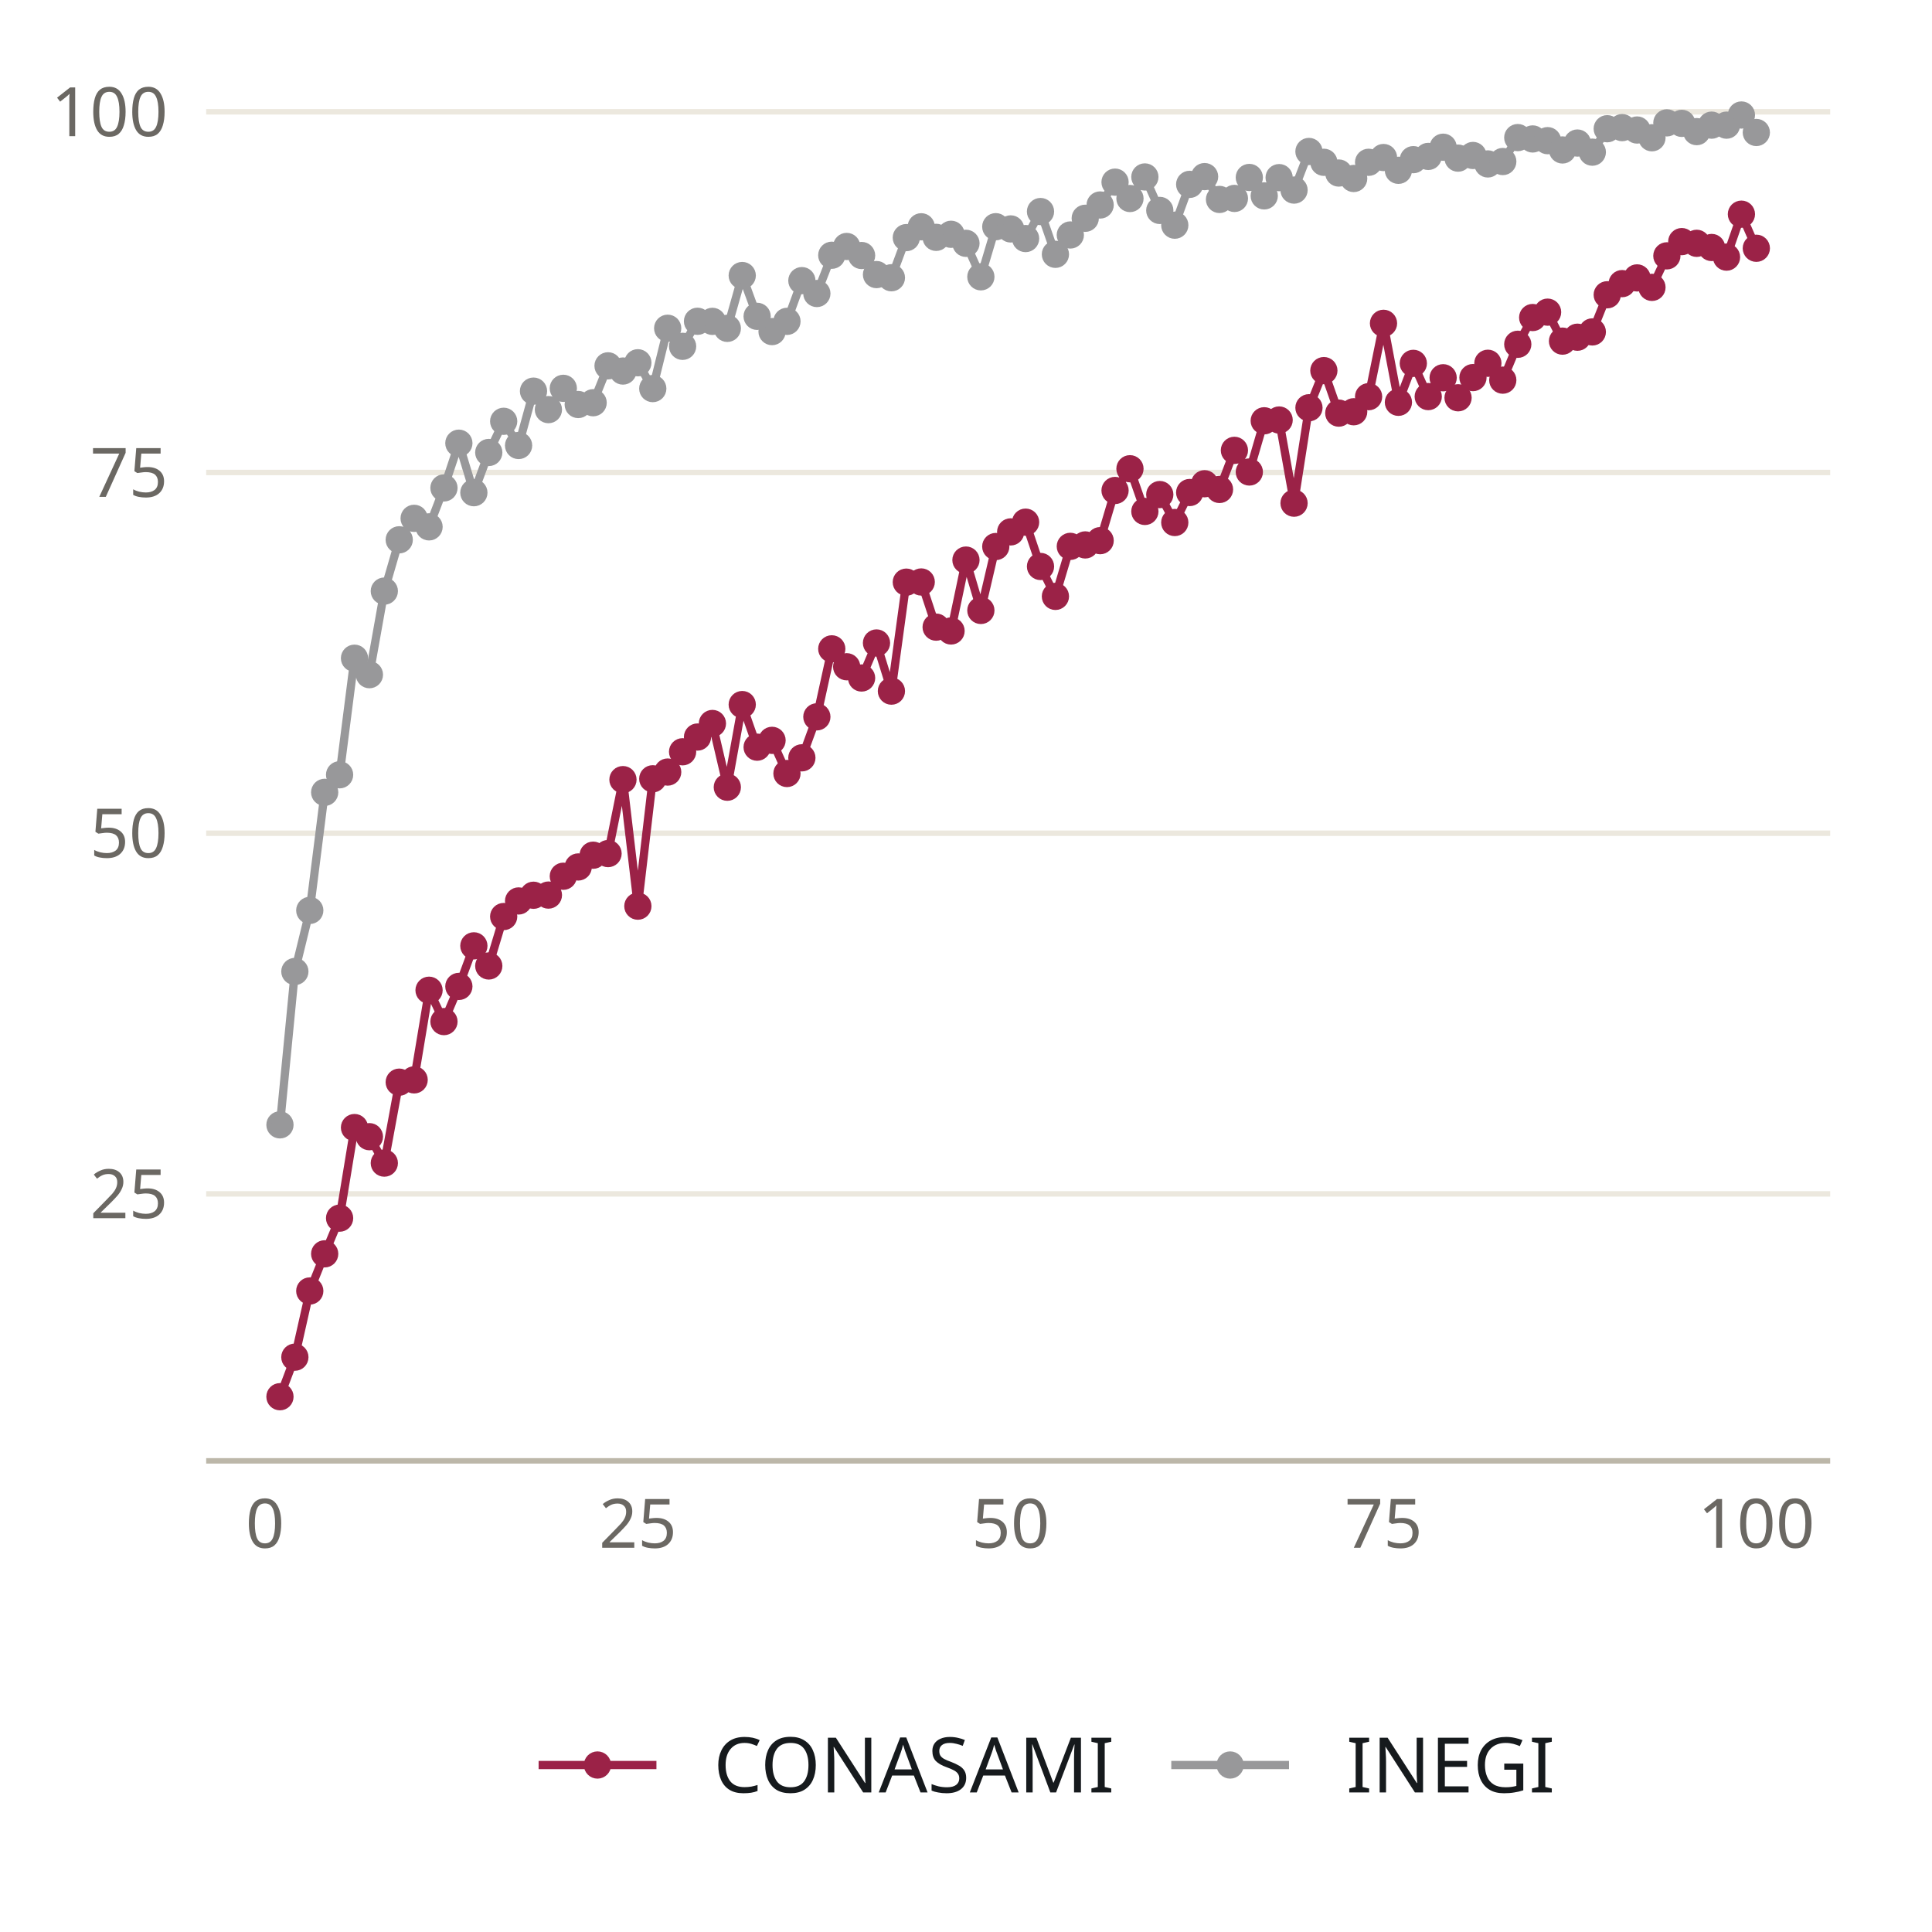
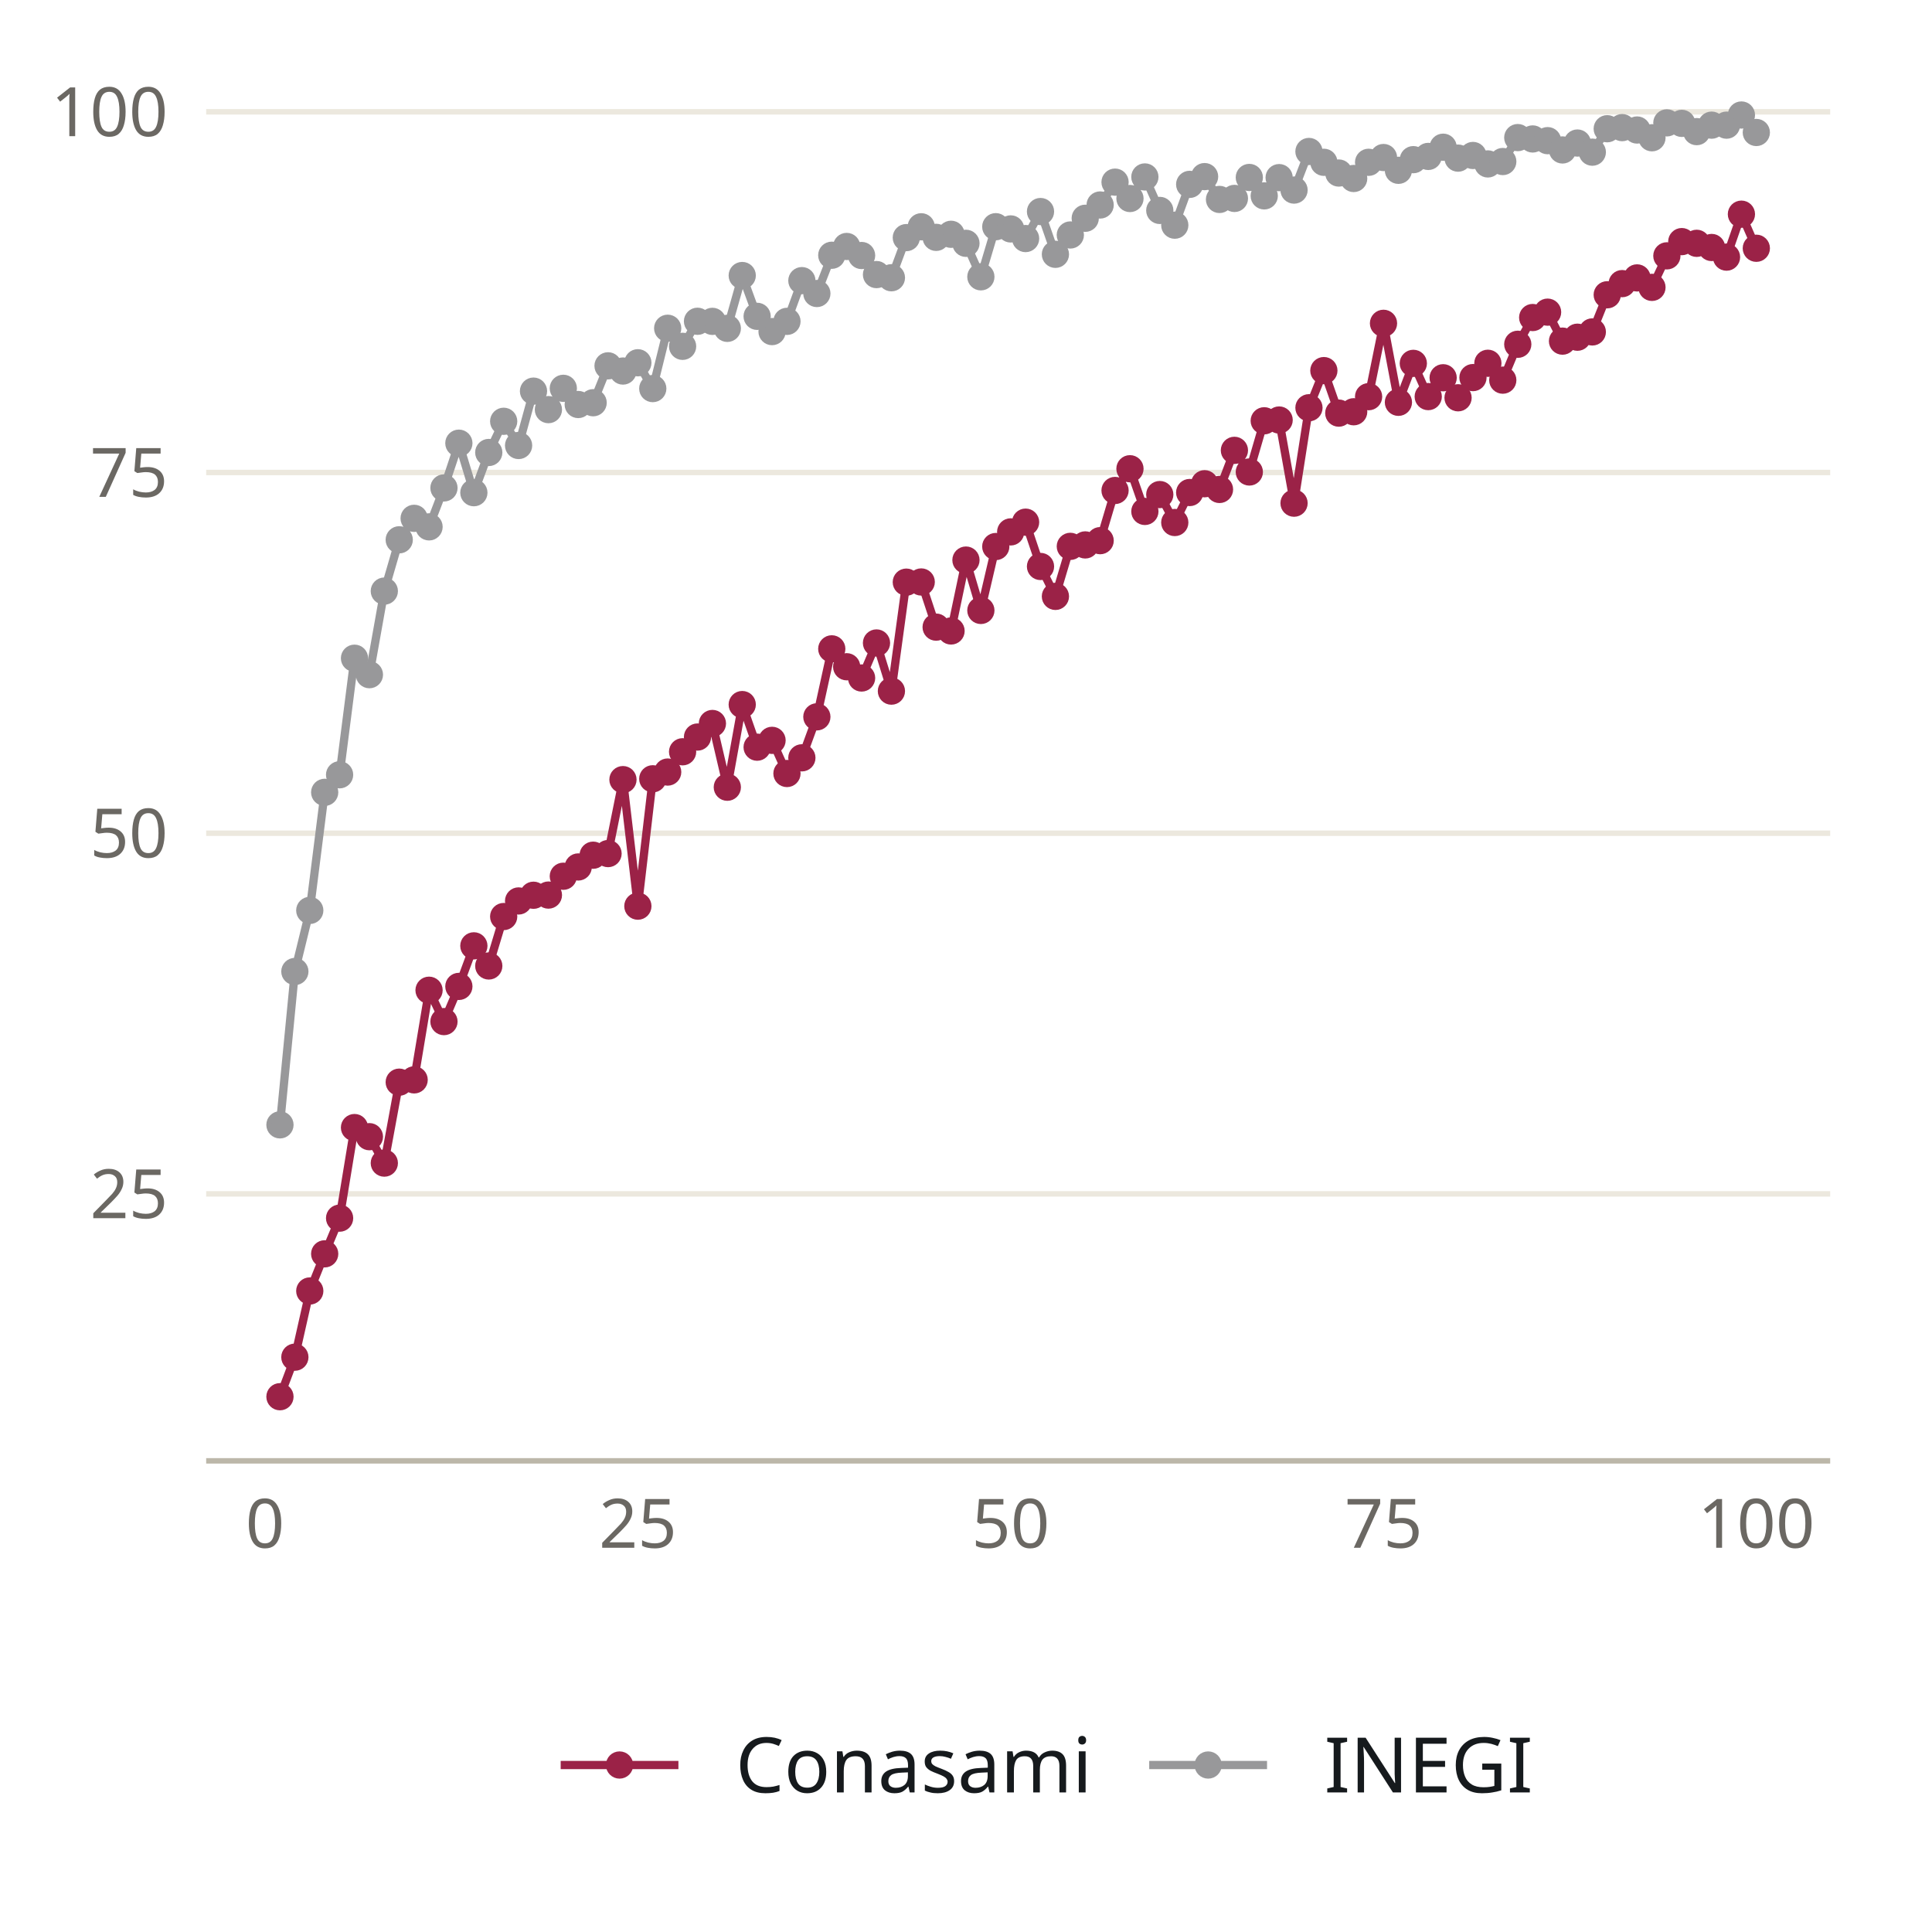
<svg xmlns="http://www.w3.org/2000/svg" width="226.77pt" height="226.77pt" viewBox="0 0 226.77 226.77">
  <g class="svglite">
    <defs>
      <style type="text/css">
    .svglite line, .svglite polyline, .svglite polygon, .svglite path, .svglite rect, .svglite circle {
      fill: none;
      stroke: #000000;
      stroke-linecap: round;
      stroke-linejoin: round;
      stroke-miterlimit: 10.00;
    }
    .svglite text {
      white-space: pre;
    }
    .svglite g.glyphgroup path {
      fill: inherit;
      stroke: none;
    }
  </style>
    </defs>
    <rect width="100%" height="100%" style="stroke: none; fill: none;" />
    <defs>
      <clipPath id="cpMC4wMHwyMjYuNzd8MC4wMHwyMjYuNzc=">
        <rect x="0.00" y="0.00" width="226.77" height="226.77" />
      </clipPath>
    </defs>
    <g clip-path="url(#cpMC4wMHwyMjYuNzd8MC4wMHwyMjYuNzc=)">
</g>
    <defs>
      <clipPath id="cpMjQuMjB8MjE0LjgyfDUuOTh8MTcxLjQ3">
        <rect x="24.20" y="5.98" width="190.62" height="165.49" />
      </clipPath>
    </defs>
    <g clip-path="url(#cpMjQuMjB8MjE0LjgyfDUuOTh8MTcxLjQ3)">
      <polyline points="24.20,140.13 214.82,140.13 " style="stroke-width: 0.64; stroke: #ECE8DE; stroke-linecap: butt;" />
      <polyline points="24.20,97.80 214.82,97.80 " style="stroke-width: 0.64; stroke: #ECE8DE; stroke-linecap: butt;" />
      <polyline points="24.20,55.46 214.82,55.46 " style="stroke-width: 0.64; stroke: #ECE8DE; stroke-linecap: butt;" />
      <polyline points="24.20,13.12 214.82,13.12 " style="stroke-width: 0.64; stroke: #ECE8DE; stroke-linecap: butt;" />
      <polyline points="32.86,163.94 34.61,159.30 36.36,151.53 38.11,147.17 39.86,142.98 41.61,132.35 43.36,133.42 45.11,136.52 46.86,127.02 48.61,126.75 50.36,116.23 52.11,119.91 53.86,115.78 55.62,111.02 57.37,113.38 59.12,107.58 60.87,105.75 62.62,105.08 64.37,105.06 66.12,102.85 67.87,101.76 69.62,100.38 71.37,100.19 73.12,91.51 74.87,106.36 76.62,91.41 78.37,90.62 80.12,88.24 81.87,86.51 83.62,84.92 85.37,92.40 87.12,82.70 88.87,87.70 90.62,86.90 92.37,90.79 94.12,88.95 95.88,84.14 97.63,76.16 99.38,78.26 101.13,79.58 102.88,75.47 104.63,81.12 106.38,68.33 108.13,68.31 109.88,73.61 111.63,74.06 113.38,65.74 115.13,71.65 116.88,64.15 118.63,62.43 120.38,61.29 122.13,66.49 123.88,70.00 125.63,64.13 127.38,63.96 129.13,63.46 130.88,57.57 132.63,55.02 134.38,60.03 136.13,58.05 137.89,61.33 139.64,57.81 141.39,56.78 143.14,57.45 144.89,52.86 146.64,55.40 148.39,49.39 150.14,49.30 151.89,59.06 153.64,47.86 155.39,43.50 157.14,48.49 158.89,48.33 160.64,46.56 162.39,37.95 164.14,47.22 165.89,42.65 167.64,46.55 169.39,44.34 171.14,46.69 172.89,44.32 174.64,42.64 176.39,44.62 178.15,40.41 179.90,37.27 181.65,36.64 183.40,40.04 185.15,39.58 186.90,38.96 188.65,34.60 190.40,33.29 192.15,32.62 193.90,33.73 195.65,30.03 197.40,28.36 199.15,28.56 200.90,29.05 202.65,30.18 204.40,25.14 206.15,29.14 " style="stroke-width: 0.97; stroke: #9B2247; stroke-linecap: butt;" />
      <polyline points="32.86,132.03 34.61,114.03 36.36,106.86 38.11,93.00 39.86,90.94 41.61,77.26 43.36,79.19 45.11,69.38 46.86,63.36 48.61,60.84 50.36,61.84 52.11,57.27 53.86,52.02 55.62,57.83 57.37,53.11 59.12,49.45 60.87,52.29 62.62,45.91 64.37,48.08 66.12,45.58 67.87,47.48 69.62,47.27 71.37,42.94 73.12,43.55 74.87,42.58 76.62,45.61 78.37,38.53 80.12,40.65 81.87,37.71 83.62,37.72 85.37,38.54 87.12,32.34 88.87,37.13 90.62,38.92 92.37,37.72 94.12,32.94 95.88,34.45 97.63,29.96 99.38,28.93 101.13,29.99 102.88,32.23 104.63,32.60 106.38,27.89 108.13,26.62 109.88,27.86 111.63,27.50 113.38,28.56 115.13,32.49 116.88,26.61 118.63,26.87 120.38,28.00 122.13,24.83 123.88,29.85 125.63,27.58 127.38,25.62 129.13,24.06 130.88,21.38 132.63,23.30 134.38,20.77 136.13,24.70 137.89,26.43 139.64,21.64 141.39,20.73 143.14,23.41 144.89,23.29 146.64,20.83 148.39,22.99 150.14,20.85 151.89,22.31 153.64,17.78 155.39,19.05 157.14,20.31 158.89,20.95 160.64,19.05 162.39,18.49 164.14,19.99 165.89,18.74 167.64,18.36 169.39,17.28 171.14,18.56 172.89,18.25 174.64,19.24 176.39,18.96 178.15,16.15 179.90,16.31 181.65,16.51 183.40,17.60 185.15,16.79 186.90,17.86 188.65,15.11 190.40,14.98 192.15,15.26 193.90,16.17 195.65,14.42 197.40,14.48 199.15,15.45 200.90,14.69 202.65,14.69 204.40,13.50 206.15,15.55 " style="stroke-width: 0.97; stroke: #98989A; stroke-linecap: butt;" />
      <circle cx="32.86" cy="163.94" r="1.28" style="stroke-width: 0.64; stroke: #9B2247; fill: #9B2247;" />
      <circle cx="34.61" cy="159.30" r="1.28" style="stroke-width: 0.64; stroke: #9B2247; fill: #9B2247;" />
      <circle cx="36.36" cy="151.53" r="1.28" style="stroke-width: 0.64; stroke: #9B2247; fill: #9B2247;" />
      <circle cx="38.11" cy="147.17" r="1.28" style="stroke-width: 0.64; stroke: #9B2247; fill: #9B2247;" />
      <circle cx="39.86" cy="142.98" r="1.28" style="stroke-width: 0.64; stroke: #9B2247; fill: #9B2247;" />
      <circle cx="41.61" cy="132.35" r="1.28" style="stroke-width: 0.64; stroke: #9B2247; fill: #9B2247;" />
      <circle cx="43.36" cy="133.42" r="1.28" style="stroke-width: 0.64; stroke: #9B2247; fill: #9B2247;" />
      <circle cx="45.11" cy="136.52" r="1.28" style="stroke-width: 0.64; stroke: #9B2247; fill: #9B2247;" />
      <circle cx="46.86" cy="127.02" r="1.28" style="stroke-width: 0.64; stroke: #9B2247; fill: #9B2247;" />
      <circle cx="48.61" cy="126.75" r="1.28" style="stroke-width: 0.64; stroke: #9B2247; fill: #9B2247;" />
      <circle cx="50.36" cy="116.23" r="1.28" style="stroke-width: 0.64; stroke: #9B2247; fill: #9B2247;" />
      <circle cx="52.11" cy="119.91" r="1.28" style="stroke-width: 0.64; stroke: #9B2247; fill: #9B2247;" />
      <circle cx="53.86" cy="115.78" r="1.28" style="stroke-width: 0.64; stroke: #9B2247; fill: #9B2247;" />
      <circle cx="55.62" cy="111.02" r="1.28" style="stroke-width: 0.64; stroke: #9B2247; fill: #9B2247;" />
      <circle cx="57.37" cy="113.38" r="1.28" style="stroke-width: 0.64; stroke: #9B2247; fill: #9B2247;" />
      <circle cx="59.12" cy="107.58" r="1.28" style="stroke-width: 0.64; stroke: #9B2247; fill: #9B2247;" />
      <circle cx="60.87" cy="105.75" r="1.28" style="stroke-width: 0.64; stroke: #9B2247; fill: #9B2247;" />
      <circle cx="62.62" cy="105.08" r="1.28" style="stroke-width: 0.64; stroke: #9B2247; fill: #9B2247;" />
      <circle cx="64.37" cy="105.06" r="1.28" style="stroke-width: 0.64; stroke: #9B2247; fill: #9B2247;" />
      <circle cx="66.12" cy="102.85" r="1.28" style="stroke-width: 0.64; stroke: #9B2247; fill: #9B2247;" />
      <circle cx="67.87" cy="101.76" r="1.28" style="stroke-width: 0.64; stroke: #9B2247; fill: #9B2247;" />
      <circle cx="69.62" cy="100.38" r="1.28" style="stroke-width: 0.64; stroke: #9B2247; fill: #9B2247;" />
      <circle cx="71.37" cy="100.19" r="1.28" style="stroke-width: 0.64; stroke: #9B2247; fill: #9B2247;" />
      <circle cx="73.12" cy="91.51" r="1.28" style="stroke-width: 0.64; stroke: #9B2247; fill: #9B2247;" />
      <circle cx="74.87" cy="106.36" r="1.28" style="stroke-width: 0.64; stroke: #9B2247; fill: #9B2247;" />
      <circle cx="76.62" cy="91.41" r="1.28" style="stroke-width: 0.64; stroke: #9B2247; fill: #9B2247;" />
      <circle cx="78.37" cy="90.62" r="1.28" style="stroke-width: 0.64; stroke: #9B2247; fill: #9B2247;" />
      <circle cx="80.12" cy="88.24" r="1.28" style="stroke-width: 0.64; stroke: #9B2247; fill: #9B2247;" />
      <circle cx="81.87" cy="86.51" r="1.28" style="stroke-width: 0.64; stroke: #9B2247; fill: #9B2247;" />
      <circle cx="83.62" cy="84.92" r="1.28" style="stroke-width: 0.64; stroke: #9B2247; fill: #9B2247;" />
      <circle cx="85.37" cy="92.40" r="1.28" style="stroke-width: 0.64; stroke: #9B2247; fill: #9B2247;" />
      <circle cx="87.12" cy="82.70" r="1.28" style="stroke-width: 0.64; stroke: #9B2247; fill: #9B2247;" />
      <circle cx="88.87" cy="87.70" r="1.28" style="stroke-width: 0.64; stroke: #9B2247; fill: #9B2247;" />
      <circle cx="90.62" cy="86.90" r="1.28" style="stroke-width: 0.64; stroke: #9B2247; fill: #9B2247;" />
      <circle cx="92.37" cy="90.79" r="1.28" style="stroke-width: 0.64; stroke: #9B2247; fill: #9B2247;" />
      <circle cx="94.12" cy="88.95" r="1.28" style="stroke-width: 0.64; stroke: #9B2247; fill: #9B2247;" />
      <circle cx="95.88" cy="84.14" r="1.28" style="stroke-width: 0.64; stroke: #9B2247; fill: #9B2247;" />
      <circle cx="97.63" cy="76.16" r="1.28" style="stroke-width: 0.64; stroke: #9B2247; fill: #9B2247;" />
      <circle cx="99.38" cy="78.26" r="1.28" style="stroke-width: 0.64; stroke: #9B2247; fill: #9B2247;" />
      <circle cx="101.13" cy="79.58" r="1.28" style="stroke-width: 0.64; stroke: #9B2247; fill: #9B2247;" />
      <circle cx="102.88" cy="75.47" r="1.28" style="stroke-width: 0.64; stroke: #9B2247; fill: #9B2247;" />
      <circle cx="104.63" cy="81.12" r="1.28" style="stroke-width: 0.64; stroke: #9B2247; fill: #9B2247;" />
      <circle cx="106.38" cy="68.33" r="1.28" style="stroke-width: 0.64; stroke: #9B2247; fill: #9B2247;" />
      <circle cx="108.13" cy="68.31" r="1.28" style="stroke-width: 0.64; stroke: #9B2247; fill: #9B2247;" />
      <circle cx="109.88" cy="73.61" r="1.28" style="stroke-width: 0.64; stroke: #9B2247; fill: #9B2247;" />
      <circle cx="111.63" cy="74.06" r="1.28" style="stroke-width: 0.64; stroke: #9B2247; fill: #9B2247;" />
      <circle cx="113.38" cy="65.74" r="1.28" style="stroke-width: 0.64; stroke: #9B2247; fill: #9B2247;" />
      <circle cx="115.13" cy="71.65" r="1.28" style="stroke-width: 0.64; stroke: #9B2247; fill: #9B2247;" />
      <circle cx="116.88" cy="64.15" r="1.28" style="stroke-width: 0.64; stroke: #9B2247; fill: #9B2247;" />
      <circle cx="118.63" cy="62.43" r="1.28" style="stroke-width: 0.64; stroke: #9B2247; fill: #9B2247;" />
      <circle cx="120.38" cy="61.29" r="1.28" style="stroke-width: 0.64; stroke: #9B2247; fill: #9B2247;" />
      <circle cx="122.13" cy="66.49" r="1.28" style="stroke-width: 0.64; stroke: #9B2247; fill: #9B2247;" />
      <circle cx="123.88" cy="70.00" r="1.28" style="stroke-width: 0.64; stroke: #9B2247; fill: #9B2247;" />
      <circle cx="125.63" cy="64.13" r="1.28" style="stroke-width: 0.64; stroke: #9B2247; fill: #9B2247;" />
      <circle cx="127.38" cy="63.96" r="1.28" style="stroke-width: 0.64; stroke: #9B2247; fill: #9B2247;" />
      <circle cx="129.13" cy="63.46" r="1.28" style="stroke-width: 0.64; stroke: #9B2247; fill: #9B2247;" />
      <circle cx="130.88" cy="57.57" r="1.28" style="stroke-width: 0.64; stroke: #9B2247; fill: #9B2247;" />
      <circle cx="132.63" cy="55.02" r="1.28" style="stroke-width: 0.64; stroke: #9B2247; fill: #9B2247;" />
      <circle cx="134.38" cy="60.03" r="1.28" style="stroke-width: 0.64; stroke: #9B2247; fill: #9B2247;" />
      <circle cx="136.13" cy="58.05" r="1.28" style="stroke-width: 0.64; stroke: #9B2247; fill: #9B2247;" />
      <circle cx="137.89" cy="61.33" r="1.28" style="stroke-width: 0.64; stroke: #9B2247; fill: #9B2247;" />
      <circle cx="139.64" cy="57.81" r="1.28" style="stroke-width: 0.64; stroke: #9B2247; fill: #9B2247;" />
      <circle cx="141.39" cy="56.78" r="1.28" style="stroke-width: 0.64; stroke: #9B2247; fill: #9B2247;" />
      <circle cx="143.14" cy="57.45" r="1.28" style="stroke-width: 0.64; stroke: #9B2247; fill: #9B2247;" />
      <circle cx="144.89" cy="52.86" r="1.28" style="stroke-width: 0.64; stroke: #9B2247; fill: #9B2247;" />
      <circle cx="146.64" cy="55.40" r="1.28" style="stroke-width: 0.64; stroke: #9B2247; fill: #9B2247;" />
      <circle cx="148.39" cy="49.39" r="1.28" style="stroke-width: 0.64; stroke: #9B2247; fill: #9B2247;" />
      <circle cx="150.14" cy="49.30" r="1.28" style="stroke-width: 0.64; stroke: #9B2247; fill: #9B2247;" />
      <circle cx="151.89" cy="59.06" r="1.28" style="stroke-width: 0.64; stroke: #9B2247; fill: #9B2247;" />
      <circle cx="153.64" cy="47.86" r="1.28" style="stroke-width: 0.64; stroke: #9B2247; fill: #9B2247;" />
      <circle cx="155.39" cy="43.50" r="1.28" style="stroke-width: 0.64; stroke: #9B2247; fill: #9B2247;" />
      <circle cx="157.14" cy="48.49" r="1.28" style="stroke-width: 0.64; stroke: #9B2247; fill: #9B2247;" />
      <circle cx="158.89" cy="48.33" r="1.28" style="stroke-width: 0.64; stroke: #9B2247; fill: #9B2247;" />
      <circle cx="160.64" cy="46.56" r="1.28" style="stroke-width: 0.64; stroke: #9B2247; fill: #9B2247;" />
      <circle cx="162.39" cy="37.95" r="1.28" style="stroke-width: 0.64; stroke: #9B2247; fill: #9B2247;" />
      <circle cx="164.14" cy="47.22" r="1.28" style="stroke-width: 0.64; stroke: #9B2247; fill: #9B2247;" />
      <circle cx="165.89" cy="42.65" r="1.28" style="stroke-width: 0.64; stroke: #9B2247; fill: #9B2247;" />
      <circle cx="167.64" cy="46.55" r="1.28" style="stroke-width: 0.64; stroke: #9B2247; fill: #9B2247;" />
      <circle cx="169.39" cy="44.34" r="1.28" style="stroke-width: 0.64; stroke: #9B2247; fill: #9B2247;" />
      <circle cx="171.14" cy="46.69" r="1.28" style="stroke-width: 0.64; stroke: #9B2247; fill: #9B2247;" />
      <circle cx="172.89" cy="44.32" r="1.28" style="stroke-width: 0.64; stroke: #9B2247; fill: #9B2247;" />
      <circle cx="174.64" cy="42.64" r="1.28" style="stroke-width: 0.64; stroke: #9B2247; fill: #9B2247;" />
      <circle cx="176.39" cy="44.62" r="1.28" style="stroke-width: 0.64; stroke: #9B2247; fill: #9B2247;" />
      <circle cx="178.15" cy="40.41" r="1.28" style="stroke-width: 0.64; stroke: #9B2247; fill: #9B2247;" />
      <circle cx="179.90" cy="37.27" r="1.28" style="stroke-width: 0.64; stroke: #9B2247; fill: #9B2247;" />
      <circle cx="181.65" cy="36.64" r="1.28" style="stroke-width: 0.64; stroke: #9B2247; fill: #9B2247;" />
      <circle cx="183.40" cy="40.04" r="1.28" style="stroke-width: 0.64; stroke: #9B2247; fill: #9B2247;" />
      <circle cx="185.15" cy="39.58" r="1.28" style="stroke-width: 0.64; stroke: #9B2247; fill: #9B2247;" />
      <circle cx="186.90" cy="38.96" r="1.28" style="stroke-width: 0.64; stroke: #9B2247; fill: #9B2247;" />
      <circle cx="188.65" cy="34.60" r="1.28" style="stroke-width: 0.64; stroke: #9B2247; fill: #9B2247;" />
      <circle cx="190.40" cy="33.29" r="1.28" style="stroke-width: 0.64; stroke: #9B2247; fill: #9B2247;" />
      <circle cx="192.15" cy="32.62" r="1.28" style="stroke-width: 0.64; stroke: #9B2247; fill: #9B2247;" />
      <circle cx="193.90" cy="33.73" r="1.28" style="stroke-width: 0.64; stroke: #9B2247; fill: #9B2247;" />
      <circle cx="195.65" cy="30.03" r="1.28" style="stroke-width: 0.64; stroke: #9B2247; fill: #9B2247;" />
      <circle cx="197.40" cy="28.36" r="1.28" style="stroke-width: 0.64; stroke: #9B2247; fill: #9B2247;" />
      <circle cx="199.15" cy="28.56" r="1.28" style="stroke-width: 0.64; stroke: #9B2247; fill: #9B2247;" />
      <circle cx="200.90" cy="29.05" r="1.28" style="stroke-width: 0.64; stroke: #9B2247; fill: #9B2247;" />
      <circle cx="202.65" cy="30.18" r="1.28" style="stroke-width: 0.64; stroke: #9B2247; fill: #9B2247;" />
      <circle cx="204.40" cy="25.14" r="1.28" style="stroke-width: 0.64; stroke: #9B2247; fill: #9B2247;" />
      <circle cx="206.15" cy="29.14" r="1.28" style="stroke-width: 0.64; stroke: #9B2247; fill: #9B2247;" />
      <circle cx="32.86" cy="132.03" r="1.28" style="stroke-width: 0.64; stroke: #98989A; fill: #98989A;" />
      <circle cx="34.61" cy="114.03" r="1.28" style="stroke-width: 0.64; stroke: #98989A; fill: #98989A;" />
      <circle cx="36.36" cy="106.86" r="1.28" style="stroke-width: 0.64; stroke: #98989A; fill: #98989A;" />
      <circle cx="38.11" cy="93.00" r="1.28" style="stroke-width: 0.64; stroke: #98989A; fill: #98989A;" />
      <circle cx="39.86" cy="90.94" r="1.28" style="stroke-width: 0.64; stroke: #98989A; fill: #98989A;" />
      <circle cx="41.61" cy="77.26" r="1.28" style="stroke-width: 0.64; stroke: #98989A; fill: #98989A;" />
      <circle cx="43.36" cy="79.19" r="1.28" style="stroke-width: 0.64; stroke: #98989A; fill: #98989A;" />
      <circle cx="45.11" cy="69.38" r="1.28" style="stroke-width: 0.64; stroke: #98989A; fill: #98989A;" />
      <circle cx="46.86" cy="63.36" r="1.28" style="stroke-width: 0.64; stroke: #98989A; fill: #98989A;" />
      <circle cx="48.61" cy="60.84" r="1.28" style="stroke-width: 0.64; stroke: #98989A; fill: #98989A;" />
      <circle cx="50.36" cy="61.84" r="1.28" style="stroke-width: 0.64; stroke: #98989A; fill: #98989A;" />
      <circle cx="52.11" cy="57.27" r="1.28" style="stroke-width: 0.64; stroke: #98989A; fill: #98989A;" />
      <circle cx="53.86" cy="52.02" r="1.28" style="stroke-width: 0.64; stroke: #98989A; fill: #98989A;" />
      <circle cx="55.62" cy="57.83" r="1.28" style="stroke-width: 0.64; stroke: #98989A; fill: #98989A;" />
      <circle cx="57.37" cy="53.11" r="1.28" style="stroke-width: 0.64; stroke: #98989A; fill: #98989A;" />
      <circle cx="59.12" cy="49.45" r="1.28" style="stroke-width: 0.64; stroke: #98989A; fill: #98989A;" />
      <circle cx="60.87" cy="52.29" r="1.28" style="stroke-width: 0.64; stroke: #98989A; fill: #98989A;" />
      <circle cx="62.62" cy="45.91" r="1.28" style="stroke-width: 0.64; stroke: #98989A; fill: #98989A;" />
      <circle cx="64.37" cy="48.08" r="1.28" style="stroke-width: 0.64; stroke: #98989A; fill: #98989A;" />
      <circle cx="66.12" cy="45.58" r="1.28" style="stroke-width: 0.64; stroke: #98989A; fill: #98989A;" />
      <circle cx="67.87" cy="47.48" r="1.28" style="stroke-width: 0.64; stroke: #98989A; fill: #98989A;" />
      <circle cx="69.62" cy="47.27" r="1.28" style="stroke-width: 0.64; stroke: #98989A; fill: #98989A;" />
      <circle cx="71.37" cy="42.94" r="1.28" style="stroke-width: 0.64; stroke: #98989A; fill: #98989A;" />
      <circle cx="73.12" cy="43.55" r="1.28" style="stroke-width: 0.64; stroke: #98989A; fill: #98989A;" />
      <circle cx="74.87" cy="42.58" r="1.28" style="stroke-width: 0.64; stroke: #98989A; fill: #98989A;" />
      <circle cx="76.62" cy="45.61" r="1.28" style="stroke-width: 0.64; stroke: #98989A; fill: #98989A;" />
      <circle cx="78.37" cy="38.53" r="1.28" style="stroke-width: 0.64; stroke: #98989A; fill: #98989A;" />
      <circle cx="80.12" cy="40.65" r="1.28" style="stroke-width: 0.64; stroke: #98989A; fill: #98989A;" />
      <circle cx="81.87" cy="37.71" r="1.28" style="stroke-width: 0.64; stroke: #98989A; fill: #98989A;" />
      <circle cx="83.62" cy="37.72" r="1.28" style="stroke-width: 0.64; stroke: #98989A; fill: #98989A;" />
      <circle cx="85.37" cy="38.54" r="1.28" style="stroke-width: 0.64; stroke: #98989A; fill: #98989A;" />
      <circle cx="87.12" cy="32.34" r="1.28" style="stroke-width: 0.64; stroke: #98989A; fill: #98989A;" />
      <circle cx="88.87" cy="37.13" r="1.28" style="stroke-width: 0.64; stroke: #98989A; fill: #98989A;" />
      <circle cx="90.62" cy="38.92" r="1.28" style="stroke-width: 0.64; stroke: #98989A; fill: #98989A;" />
      <circle cx="92.37" cy="37.72" r="1.28" style="stroke-width: 0.64; stroke: #98989A; fill: #98989A;" />
      <circle cx="94.12" cy="32.94" r="1.28" style="stroke-width: 0.64; stroke: #98989A; fill: #98989A;" />
      <circle cx="95.88" cy="34.45" r="1.28" style="stroke-width: 0.64; stroke: #98989A; fill: #98989A;" />
      <circle cx="97.63" cy="29.96" r="1.28" style="stroke-width: 0.64; stroke: #98989A; fill: #98989A;" />
      <circle cx="99.38" cy="28.93" r="1.28" style="stroke-width: 0.64; stroke: #98989A; fill: #98989A;" />
      <circle cx="101.13" cy="29.99" r="1.28" style="stroke-width: 0.64; stroke: #98989A; fill: #98989A;" />
      <circle cx="102.88" cy="32.23" r="1.28" style="stroke-width: 0.64; stroke: #98989A; fill: #98989A;" />
      <circle cx="104.63" cy="32.60" r="1.28" style="stroke-width: 0.64; stroke: #98989A; fill: #98989A;" />
      <circle cx="106.38" cy="27.89" r="1.28" style="stroke-width: 0.64; stroke: #98989A; fill: #98989A;" />
      <circle cx="108.13" cy="26.62" r="1.28" style="stroke-width: 0.64; stroke: #98989A; fill: #98989A;" />
      <circle cx="109.88" cy="27.86" r="1.28" style="stroke-width: 0.64; stroke: #98989A; fill: #98989A;" />
      <circle cx="111.63" cy="27.50" r="1.28" style="stroke-width: 0.64; stroke: #98989A; fill: #98989A;" />
      <circle cx="113.38" cy="28.56" r="1.28" style="stroke-width: 0.64; stroke: #98989A; fill: #98989A;" />
      <circle cx="115.13" cy="32.49" r="1.28" style="stroke-width: 0.64; stroke: #98989A; fill: #98989A;" />
      <circle cx="116.88" cy="26.61" r="1.28" style="stroke-width: 0.64; stroke: #98989A; fill: #98989A;" />
      <circle cx="118.63" cy="26.87" r="1.28" style="stroke-width: 0.64; stroke: #98989A; fill: #98989A;" />
      <circle cx="120.38" cy="28.00" r="1.28" style="stroke-width: 0.64; stroke: #98989A; fill: #98989A;" />
      <circle cx="122.13" cy="24.83" r="1.28" style="stroke-width: 0.64; stroke: #98989A; fill: #98989A;" />
      <circle cx="123.88" cy="29.85" r="1.28" style="stroke-width: 0.64; stroke: #98989A; fill: #98989A;" />
      <circle cx="125.63" cy="27.58" r="1.28" style="stroke-width: 0.64; stroke: #98989A; fill: #98989A;" />
      <circle cx="127.38" cy="25.62" r="1.28" style="stroke-width: 0.64; stroke: #98989A; fill: #98989A;" />
      <circle cx="129.13" cy="24.06" r="1.28" style="stroke-width: 0.64; stroke: #98989A; fill: #98989A;" />
      <circle cx="130.88" cy="21.38" r="1.28" style="stroke-width: 0.64; stroke: #98989A; fill: #98989A;" />
      <circle cx="132.63" cy="23.30" r="1.28" style="stroke-width: 0.64; stroke: #98989A; fill: #98989A;" />
      <circle cx="134.38" cy="20.77" r="1.28" style="stroke-width: 0.64; stroke: #98989A; fill: #98989A;" />
      <circle cx="136.13" cy="24.70" r="1.28" style="stroke-width: 0.64; stroke: #98989A; fill: #98989A;" />
      <circle cx="137.89" cy="26.43" r="1.28" style="stroke-width: 0.64; stroke: #98989A; fill: #98989A;" />
      <circle cx="139.64" cy="21.64" r="1.28" style="stroke-width: 0.64; stroke: #98989A; fill: #98989A;" />
      <circle cx="141.39" cy="20.73" r="1.28" style="stroke-width: 0.64; stroke: #98989A; fill: #98989A;" />
      <circle cx="143.14" cy="23.41" r="1.28" style="stroke-width: 0.64; stroke: #98989A; fill: #98989A;" />
      <circle cx="144.89" cy="23.29" r="1.28" style="stroke-width: 0.64; stroke: #98989A; fill: #98989A;" />
      <circle cx="146.64" cy="20.83" r="1.28" style="stroke-width: 0.64; stroke: #98989A; fill: #98989A;" />
      <circle cx="148.39" cy="22.99" r="1.28" style="stroke-width: 0.64; stroke: #98989A; fill: #98989A;" />
      <circle cx="150.14" cy="20.85" r="1.28" style="stroke-width: 0.64; stroke: #98989A; fill: #98989A;" />
      <circle cx="151.89" cy="22.31" r="1.28" style="stroke-width: 0.64; stroke: #98989A; fill: #98989A;" />
      <circle cx="153.64" cy="17.78" r="1.28" style="stroke-width: 0.64; stroke: #98989A; fill: #98989A;" />
      <circle cx="155.39" cy="19.05" r="1.28" style="stroke-width: 0.64; stroke: #98989A; fill: #98989A;" />
      <circle cx="157.14" cy="20.31" r="1.28" style="stroke-width: 0.64; stroke: #98989A; fill: #98989A;" />
      <circle cx="158.89" cy="20.95" r="1.28" style="stroke-width: 0.64; stroke: #98989A; fill: #98989A;" />
      <circle cx="160.64" cy="19.05" r="1.28" style="stroke-width: 0.64; stroke: #98989A; fill: #98989A;" />
      <circle cx="162.39" cy="18.49" r="1.28" style="stroke-width: 0.64; stroke: #98989A; fill: #98989A;" />
      <circle cx="164.14" cy="19.99" r="1.28" style="stroke-width: 0.64; stroke: #98989A; fill: #98989A;" />
      <circle cx="165.89" cy="18.74" r="1.28" style="stroke-width: 0.64; stroke: #98989A; fill: #98989A;" />
      <circle cx="167.64" cy="18.36" r="1.28" style="stroke-width: 0.64; stroke: #98989A; fill: #98989A;" />
      <circle cx="169.39" cy="17.28" r="1.28" style="stroke-width: 0.64; stroke: #98989A; fill: #98989A;" />
      <circle cx="171.14" cy="18.56" r="1.28" style="stroke-width: 0.64; stroke: #98989A; fill: #98989A;" />
      <circle cx="172.89" cy="18.25" r="1.28" style="stroke-width: 0.64; stroke: #98989A; fill: #98989A;" />
      <circle cx="174.64" cy="19.24" r="1.28" style="stroke-width: 0.64; stroke: #98989A; fill: #98989A;" />
      <circle cx="176.39" cy="18.96" r="1.28" style="stroke-width: 0.64; stroke: #98989A; fill: #98989A;" />
      <circle cx="178.15" cy="16.15" r="1.28" style="stroke-width: 0.64; stroke: #98989A; fill: #98989A;" />
      <circle cx="179.90" cy="16.31" r="1.28" style="stroke-width: 0.64; stroke: #98989A; fill: #98989A;" />
      <circle cx="181.65" cy="16.51" r="1.28" style="stroke-width: 0.64; stroke: #98989A; fill: #98989A;" />
      <circle cx="183.40" cy="17.60" r="1.28" style="stroke-width: 0.64; stroke: #98989A; fill: #98989A;" />
      <circle cx="185.15" cy="16.79" r="1.28" style="stroke-width: 0.64; stroke: #98989A; fill: #98989A;" />
      <circle cx="186.90" cy="17.86" r="1.28" style="stroke-width: 0.64; stroke: #98989A; fill: #98989A;" />
      <circle cx="188.65" cy="15.11" r="1.28" style="stroke-width: 0.64; stroke: #98989A; fill: #98989A;" />
      <circle cx="190.40" cy="14.98" r="1.28" style="stroke-width: 0.64; stroke: #98989A; fill: #98989A;" />
      <circle cx="192.15" cy="15.26" r="1.28" style="stroke-width: 0.64; stroke: #98989A; fill: #98989A;" />
      <circle cx="193.90" cy="16.17" r="1.28" style="stroke-width: 0.64; stroke: #98989A; fill: #98989A;" />
      <circle cx="195.65" cy="14.42" r="1.28" style="stroke-width: 0.64; stroke: #98989A; fill: #98989A;" />
      <circle cx="197.40" cy="14.48" r="1.28" style="stroke-width: 0.64; stroke: #98989A; fill: #98989A;" />
      <circle cx="199.15" cy="15.45" r="1.28" style="stroke-width: 0.64; stroke: #98989A; fill: #98989A;" />
      <circle cx="200.90" cy="14.69" r="1.28" style="stroke-width: 0.64; stroke: #98989A; fill: #98989A;" />
      <circle cx="202.65" cy="14.69" r="1.28" style="stroke-width: 0.64; stroke: #98989A; fill: #98989A;" />
      <circle cx="204.40" cy="13.50" r="1.28" style="stroke-width: 0.64; stroke: #98989A; fill: #98989A;" />
      <circle cx="206.15" cy="15.55" r="1.28" style="stroke-width: 0.64; stroke: #98989A; fill: #98989A;" />
    </g>
    <g clip-path="url(#cpMC4wMHwyMjYuNzd8MC4wMHwyMjYuNzc=)">
      <text x="19.71" y="142.99" text-anchor="end" style="font-size: 8.00px;fill: #6B6863; font-family: &quot;Noto Sans&quot;; font-feature-settings: &quot;tnum&quot; 1;" textLength="9.16px" lengthAdjust="spacingAndGlyphs">25</text>
      <text x="19.71" y="100.65" text-anchor="end" style="font-size: 8.00px;fill: #6B6863; font-family: &quot;Noto Sans&quot;; font-feature-settings: &quot;tnum&quot; 1;" textLength="9.16px" lengthAdjust="spacingAndGlyphs">50</text>
      <text x="19.71" y="58.32" text-anchor="end" style="font-size: 8.00px;fill: #6B6863; font-family: &quot;Noto Sans&quot;; font-feature-settings: &quot;tnum&quot; 1;" textLength="9.16px" lengthAdjust="spacingAndGlyphs">75</text>
      <text x="19.71" y="15.98" text-anchor="end" style="font-size: 8.00px;fill: #6B6863; font-family: &quot;Noto Sans&quot;; font-feature-settings: &quot;tnum&quot; 1;" textLength="13.73px" lengthAdjust="spacingAndGlyphs">100</text>
      <polyline points="24.20,171.47 214.82,171.47 " style="stroke-width: 0.64; stroke: #BCB7A9; stroke-linecap: butt;" />
      <text x="31.11" y="181.67" text-anchor="middle" style="font-size: 8.00px;fill: #6B6863; font-family: &quot;Noto Sans&quot;; font-feature-settings: &quot;tnum&quot; 1;" textLength="4.58px" lengthAdjust="spacingAndGlyphs">0</text>
      <text x="74.87" y="181.67" text-anchor="middle" style="font-size: 8.00px;fill: #6B6863; font-family: &quot;Noto Sans&quot;; font-feature-settings: &quot;tnum&quot; 1;" textLength="9.16px" lengthAdjust="spacingAndGlyphs">25</text>
      <text x="118.63" y="181.67" text-anchor="middle" style="font-size: 8.00px;fill: #6B6863; font-family: &quot;Noto Sans&quot;; font-feature-settings: &quot;tnum&quot; 1;" textLength="9.16px" lengthAdjust="spacingAndGlyphs">50</text>
      <text x="162.39" y="181.67" text-anchor="middle" style="font-size: 8.00px;fill: #6B6863; font-family: &quot;Noto Sans&quot;; font-feature-settings: &quot;tnum&quot; 1;" textLength="9.16px" lengthAdjust="spacingAndGlyphs">75</text>
      <text x="206.15" y="181.67" text-anchor="middle" style="font-size: 8.00px;fill: #6B6863; font-family: &quot;Noto Sans&quot;; font-feature-settings: &quot;tnum&quot; 1;" textLength="13.73px" lengthAdjust="spacingAndGlyphs">100</text>
-       <rect x="51.53" y="193.55" width="135.95" height="27.24" style="stroke-width: 0.97; stroke: none;" />
-       <line x1="63.22" y1="207.17" x2="77.05" y2="207.17" style="stroke-width: 0.97; stroke: #9B2247; stroke-linecap: butt;" />
-       <circle cx="70.13" cy="207.17" r="1.28" style="stroke-width: 0.64; stroke: #9B2247; fill: #9B2247;" />
-       <line x1="137.48" y1="207.17" x2="151.30" y2="207.17" style="stroke-width: 0.97; stroke: #98989A; stroke-linecap: butt;" />
-       <circle cx="144.39" cy="207.17" r="1.28" style="stroke-width: 0.64; stroke: #98989A; fill: #98989A;" />
-       <text x="83.76" y="210.39" style="font-size: 9.00px;fill: #161A1D; font-family: &quot;Noto Sans&quot;;" textLength="47.02px" lengthAdjust="spacingAndGlyphs">CONASAMI</text>
-       <text x="158.01" y="210.39" style="font-size: 9.00px;fill: #161A1D; font-family: &quot;Noto Sans&quot;;" textLength="24.48px" lengthAdjust="spacingAndGlyphs">INEGI</text>
+       <rect x="54.12" y="193.55" width="130.78" height="27.24" style="stroke-width: 0.97; stroke: none;" />
+       <line x1="65.81" y1="207.17" x2="79.63" y2="207.17" style="stroke-width: 0.97; stroke: #9B2247; stroke-linecap: butt;" />
+       <circle cx="72.72" cy="207.17" r="1.28" style="stroke-width: 0.64; stroke: #9B2247; fill: #9B2247;" />
+       <line x1="134.89" y1="207.17" x2="148.72" y2="207.17" style="stroke-width: 0.97; stroke: #98989A; stroke-linecap: butt;" />
+       <circle cx="141.81" cy="207.17" r="1.28" style="stroke-width: 0.64; stroke: #98989A; fill: #98989A;" />
+       <text x="86.34" y="210.39" style="font-size: 9.00px;fill: #161A1D; font-family: &quot;Noto Sans&quot;;" textLength="41.84px" lengthAdjust="spacingAndGlyphs">Conasami</text>
+       <text x="155.43" y="210.39" style="font-size: 9.00px;fill: #161A1D; font-family: &quot;Noto Sans&quot;;" textLength="24.48px" lengthAdjust="spacingAndGlyphs">INEGI</text>
    </g>
  </g>
</svg>
